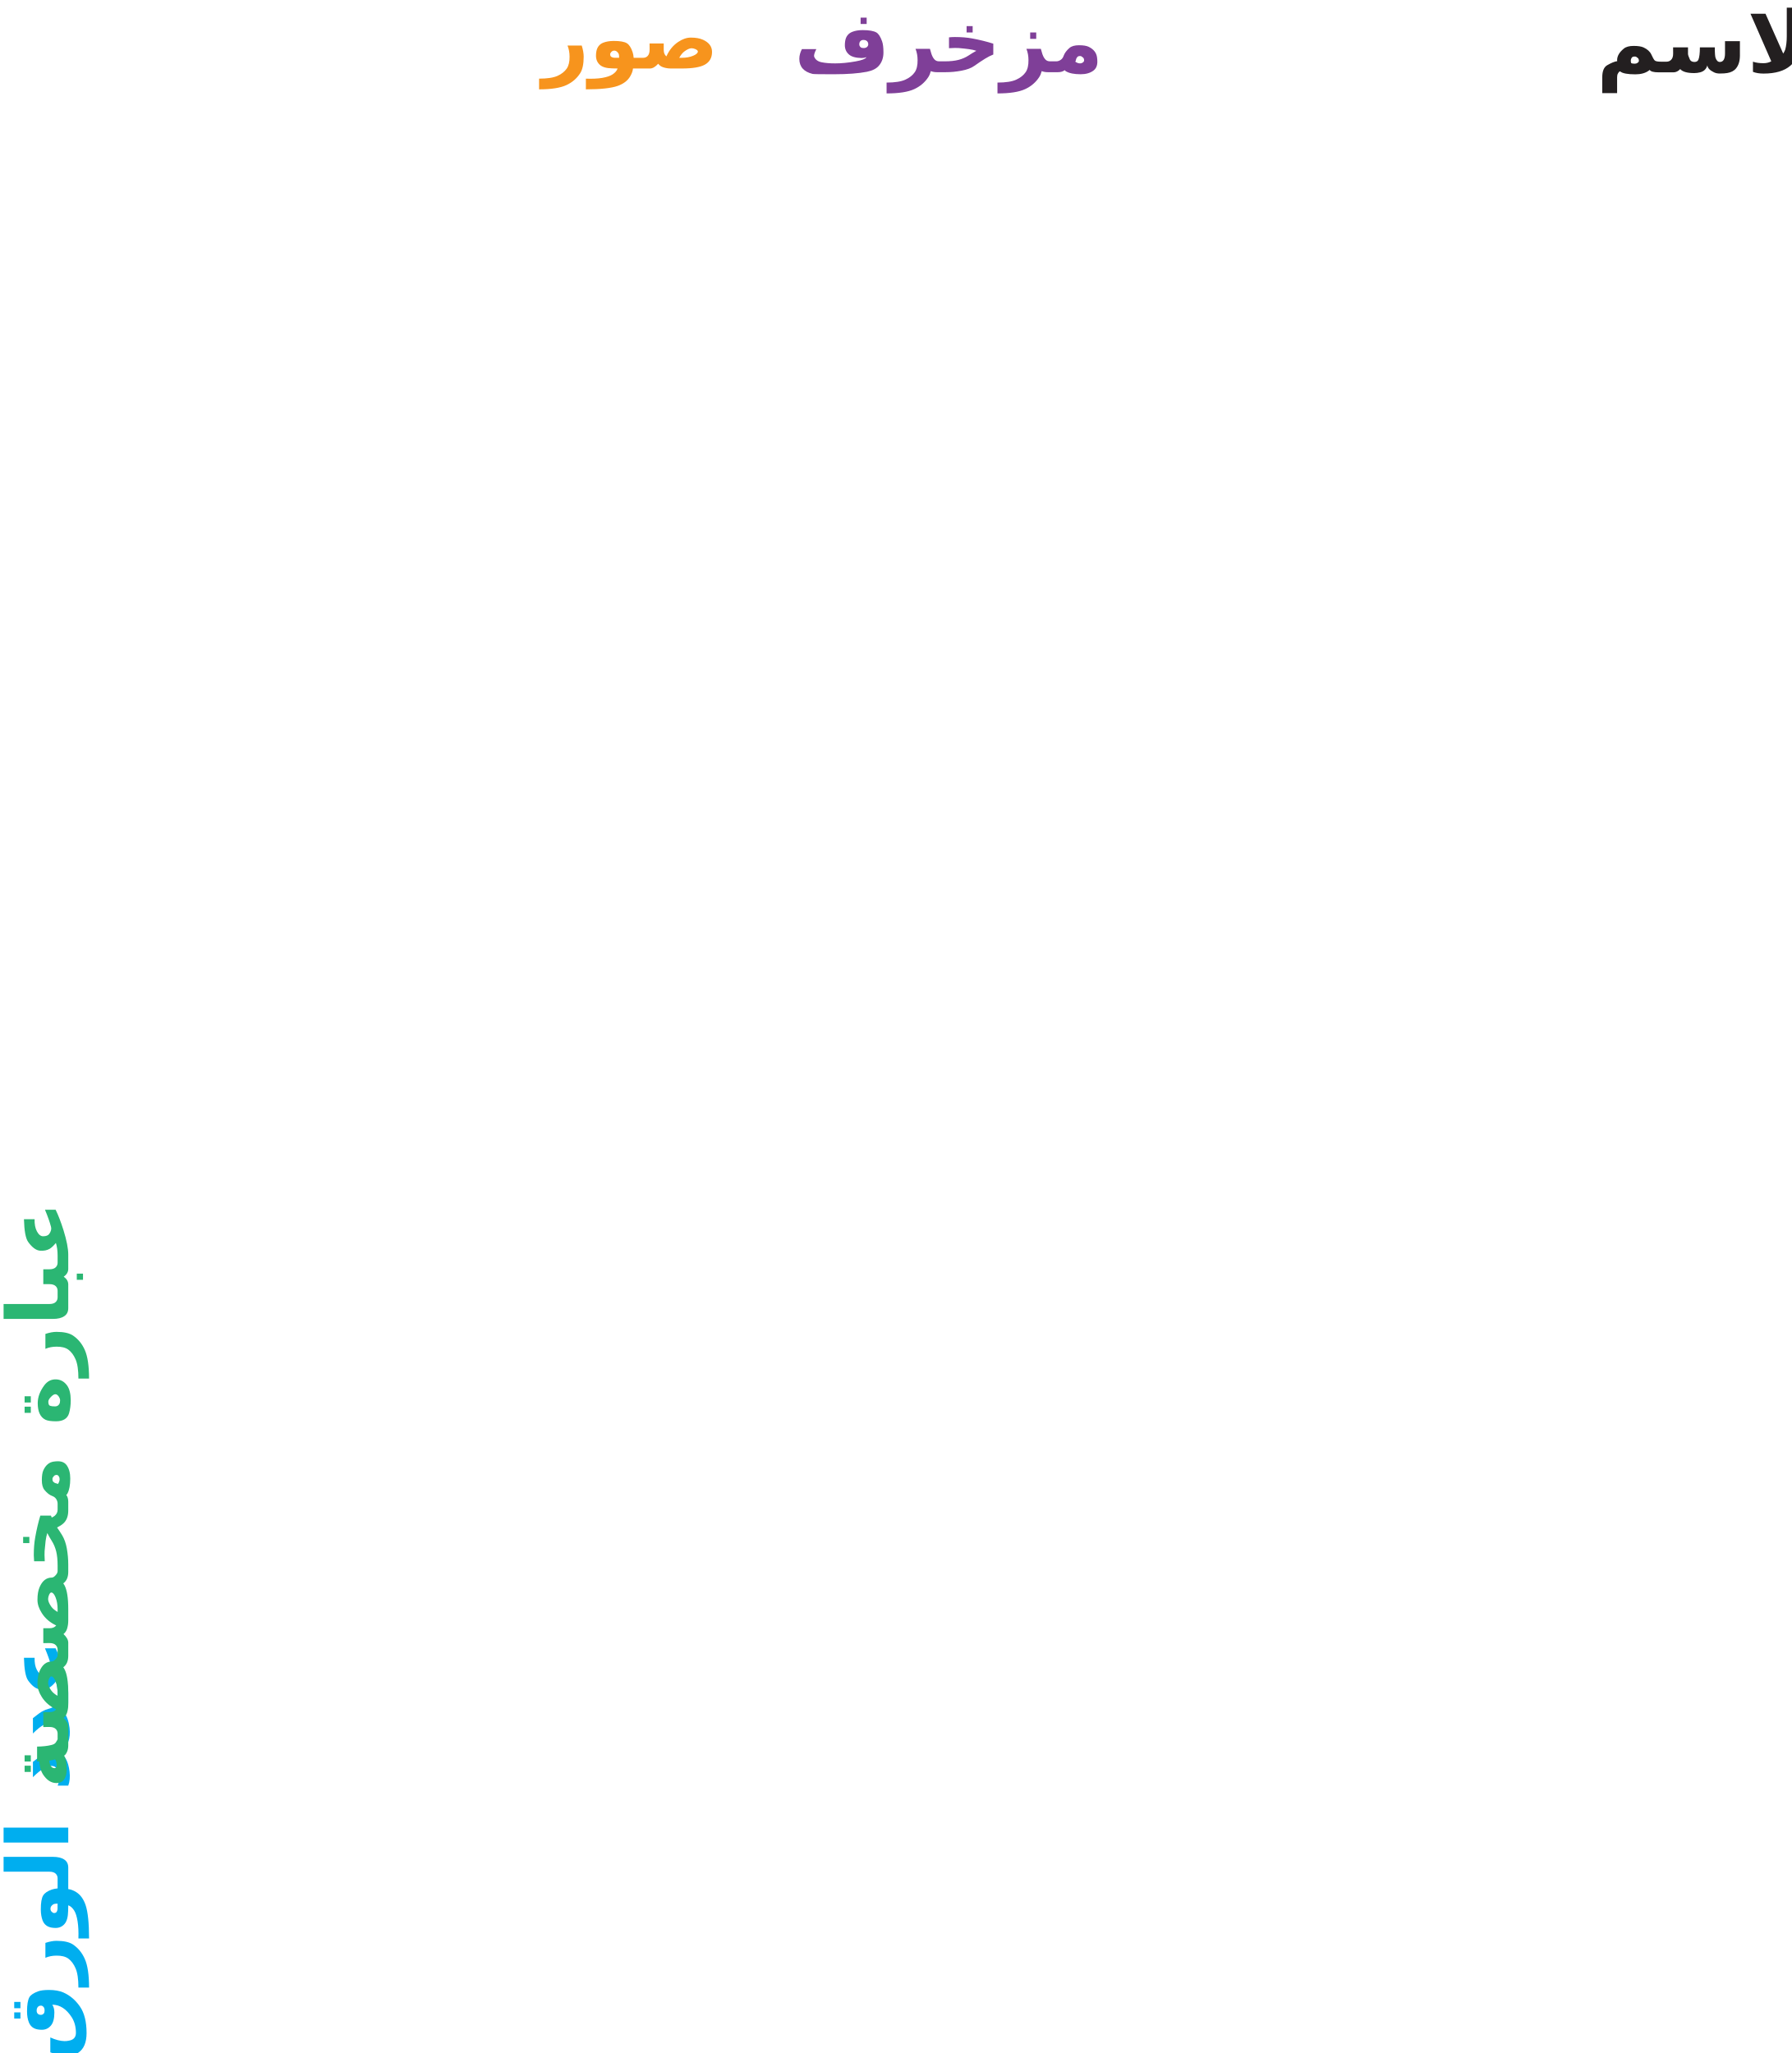
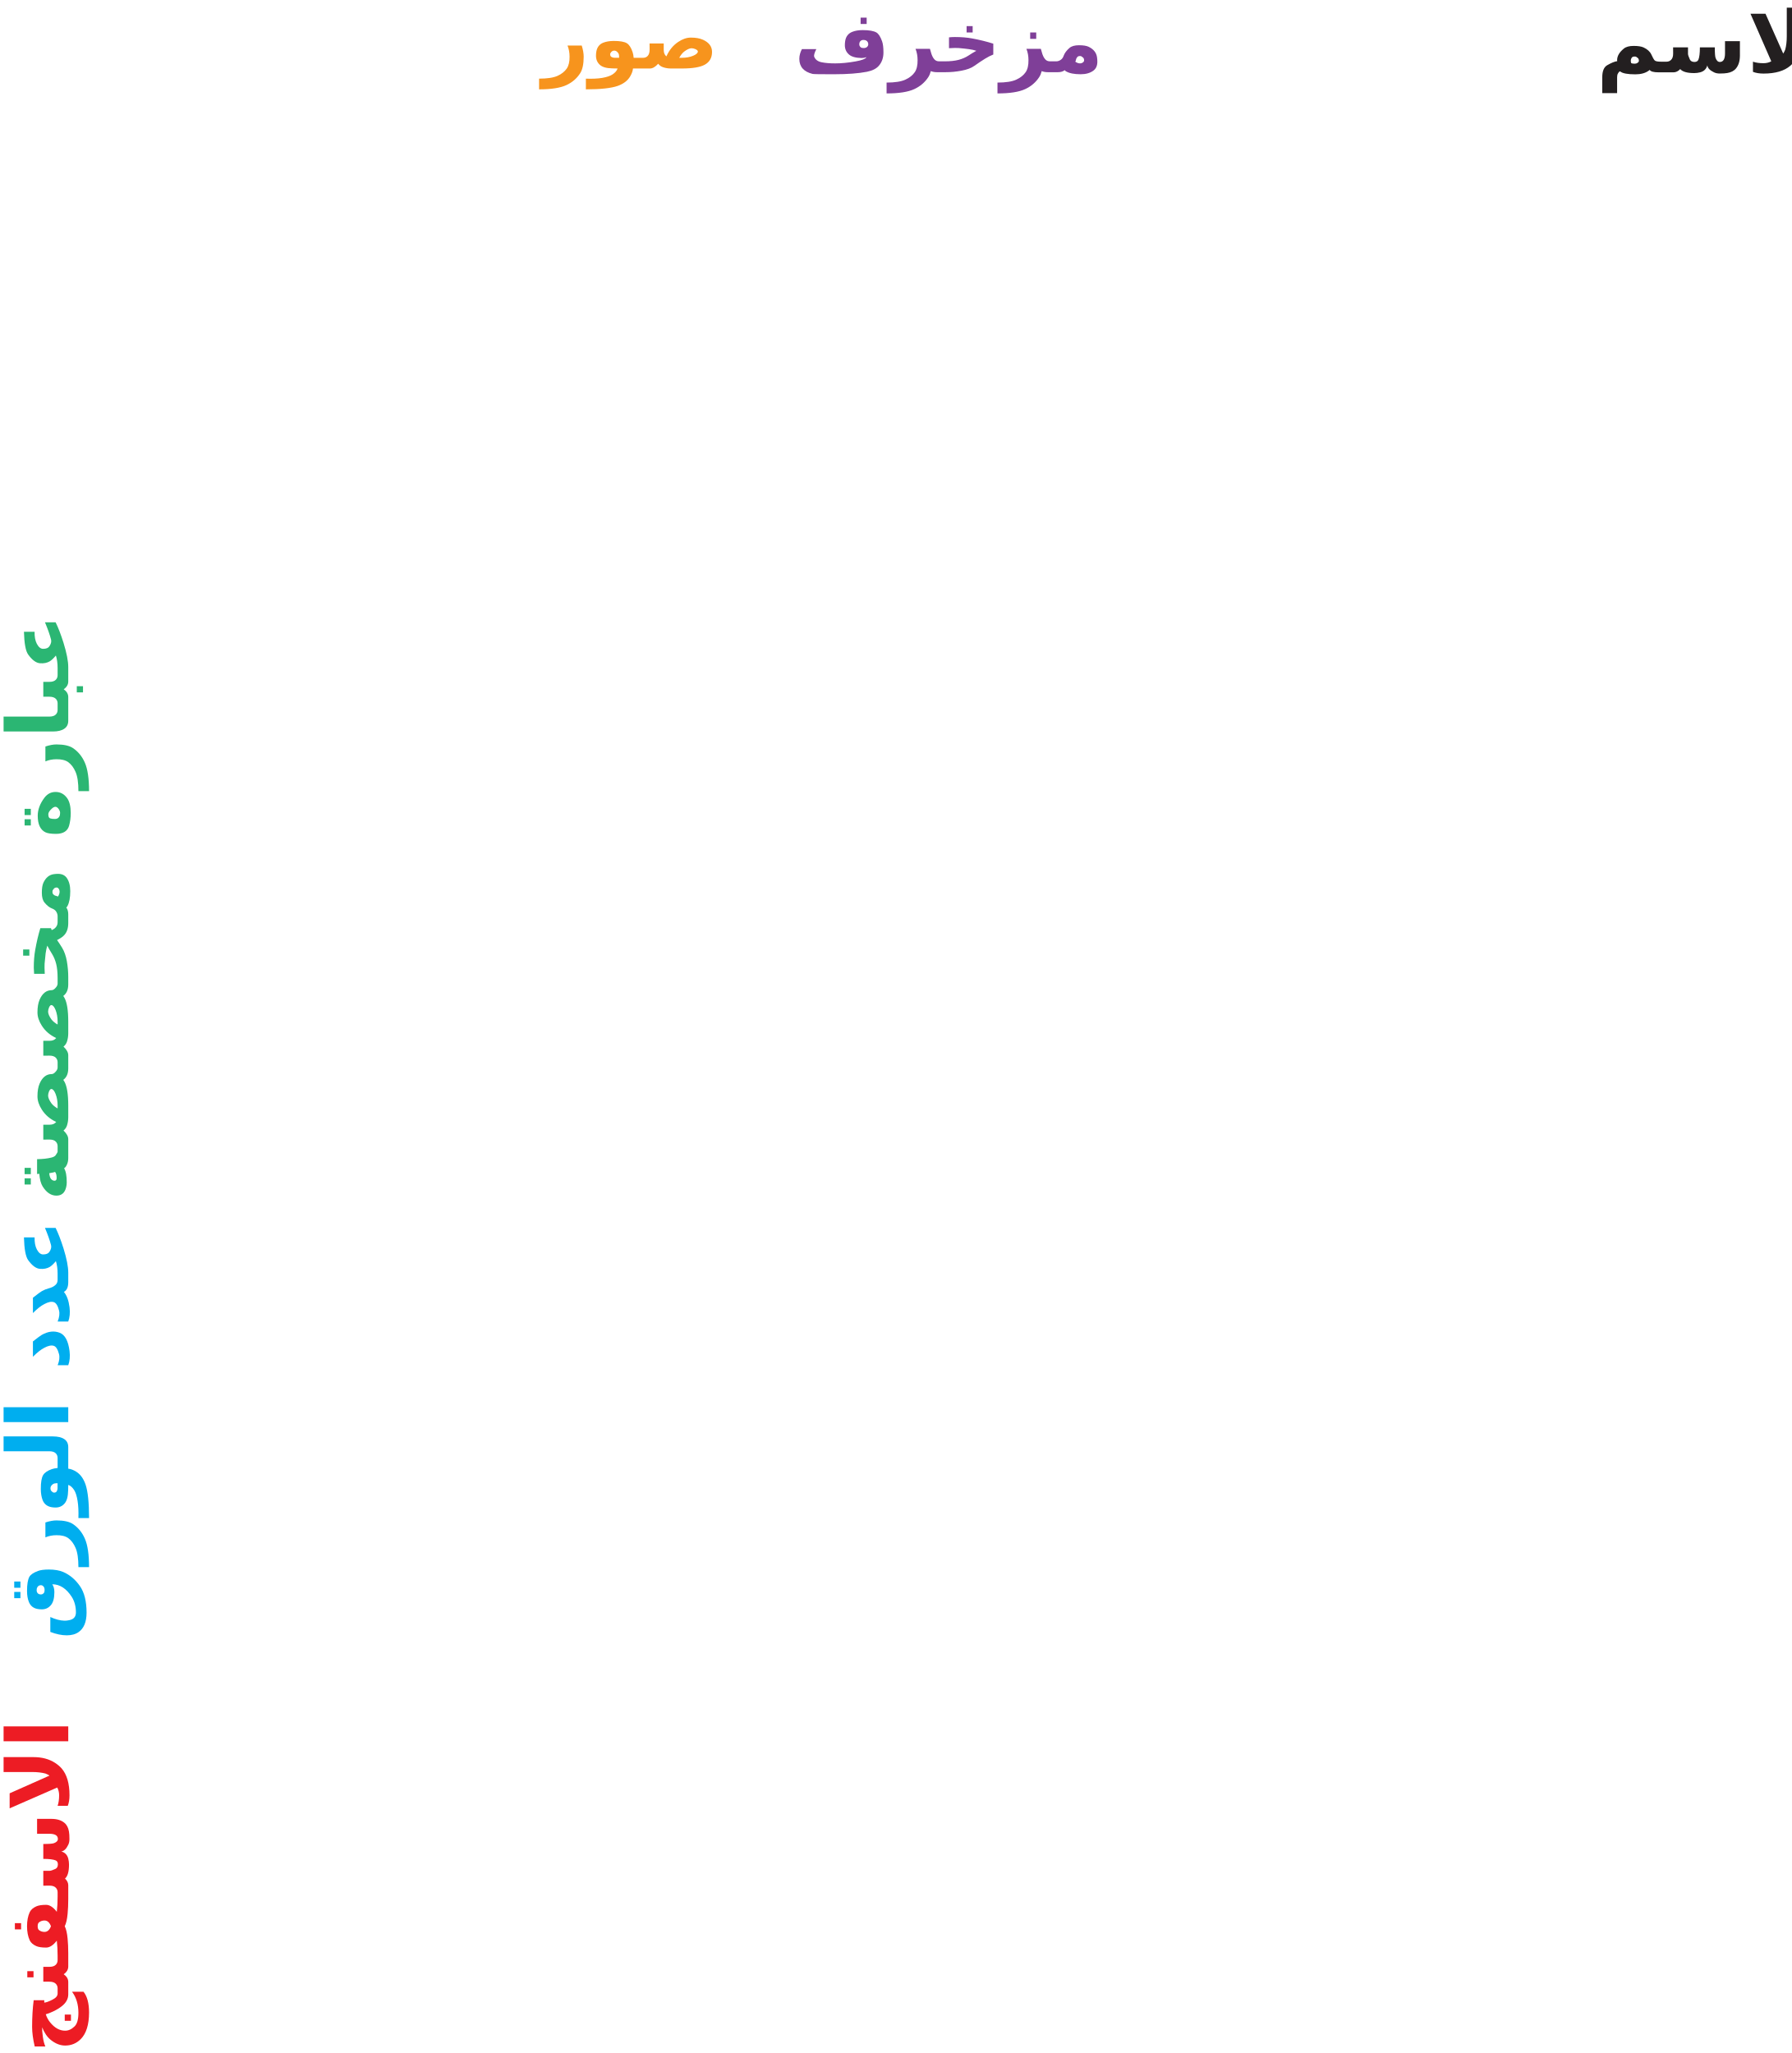
<svg xmlns="http://www.w3.org/2000/svg" id="Layer_2" data-name="Layer 2" viewBox="0 0 518.19 593.78">
  <defs>
    <style>
      .cls-1 {
        fill: #f7941d;
        font-size: 24.72px;
      }

      .cls-1, .cls-2, .cls-3, .cls-4, .cls-5, .cls-6 {
        font-family: NizarCoconKurdish-Bold, 'Nizar Cocon Kurdish';
        font-weight: 700;
      }

      .cls-2 {
        fill: #ed1c24;
      }

      .cls-2, .cls-4, .cls-5, .cls-6 {
        font-size: 24.63px;
      }

      .cls-3 {
        fill: #7f3f98;
        font-size: 25.14px;
      }

      .cls-4 {
        fill: #00aeef;
      }

      .cls-5 {
        fill: #231f20;
      }

      .cls-6 {
        fill: #2bb673;
      }
    </style>
  </defs>
  <g id="Layer_1-2" data-name="Layer 1">
-     <text class="cls-2" transform="translate(19.74 593.78) rotate(-90)" direction="rtl" unicode-bidi="bidi-override">
+     <text class="cls-2" transform="translate(19.74 593.78) rotate(-90)" direction="ltr" unicode-bidi="bidi-override">
      <tspan x="0" y="0">الاسفنج</tspan>
    </text>
    <text class="cls-5" transform="translate(461.69 20.92)">
      <tspan x="0" y="0">الاسم</tspan>
    </text>
-     <text class="cls-3" transform="translate(319.11 20.88) scale(.95 1)" direction="rtl" unicode-bidi="bidi-override">
+     <text class="cls-3" transform="translate(319.11 20.88) scale(.95 1)" text-anchor="end" direction="ltr" unicode-bidi="bidi-override">
      <tspan x="0" y="0">مزخرف</tspan>
    </text>
-     <text class="cls-1" transform="translate(207.82 19.81) scale(.95 1)" direction="rtl" unicode-bidi="bidi-override">
+     <text class="cls-1" transform="translate(207.82 19.81) scale(.95 1)" text-anchor="end" direction="ltr" unicode-bidi="bidi-override">
      <tspan x="0" y="0">صور</tspan>
    </text>
-     <text class="cls-4" transform="translate(19.74 474.26) rotate(-90)" direction="rtl" unicode-bidi="bidi-override">
+     <text class="cls-4" transform="translate(19.74 474.26) rotate(-90)" direction="ltr" unicode-bidi="bidi-override">
      <tspan x="0" y="0">عدد الورق</tspan>
    </text>
-     <text class="cls-6" transform="translate(19.74 347.4) rotate(-90)" direction="rtl" unicode-bidi="bidi-override">
+     <text class="cls-6" transform="translate(19.74 347.4) rotate(-90)" direction="ltr" unicode-bidi="bidi-override">
      <tspan x="0" y="0">عبارة مخصصة</tspan>
    </text>
  </g>
</svg>
